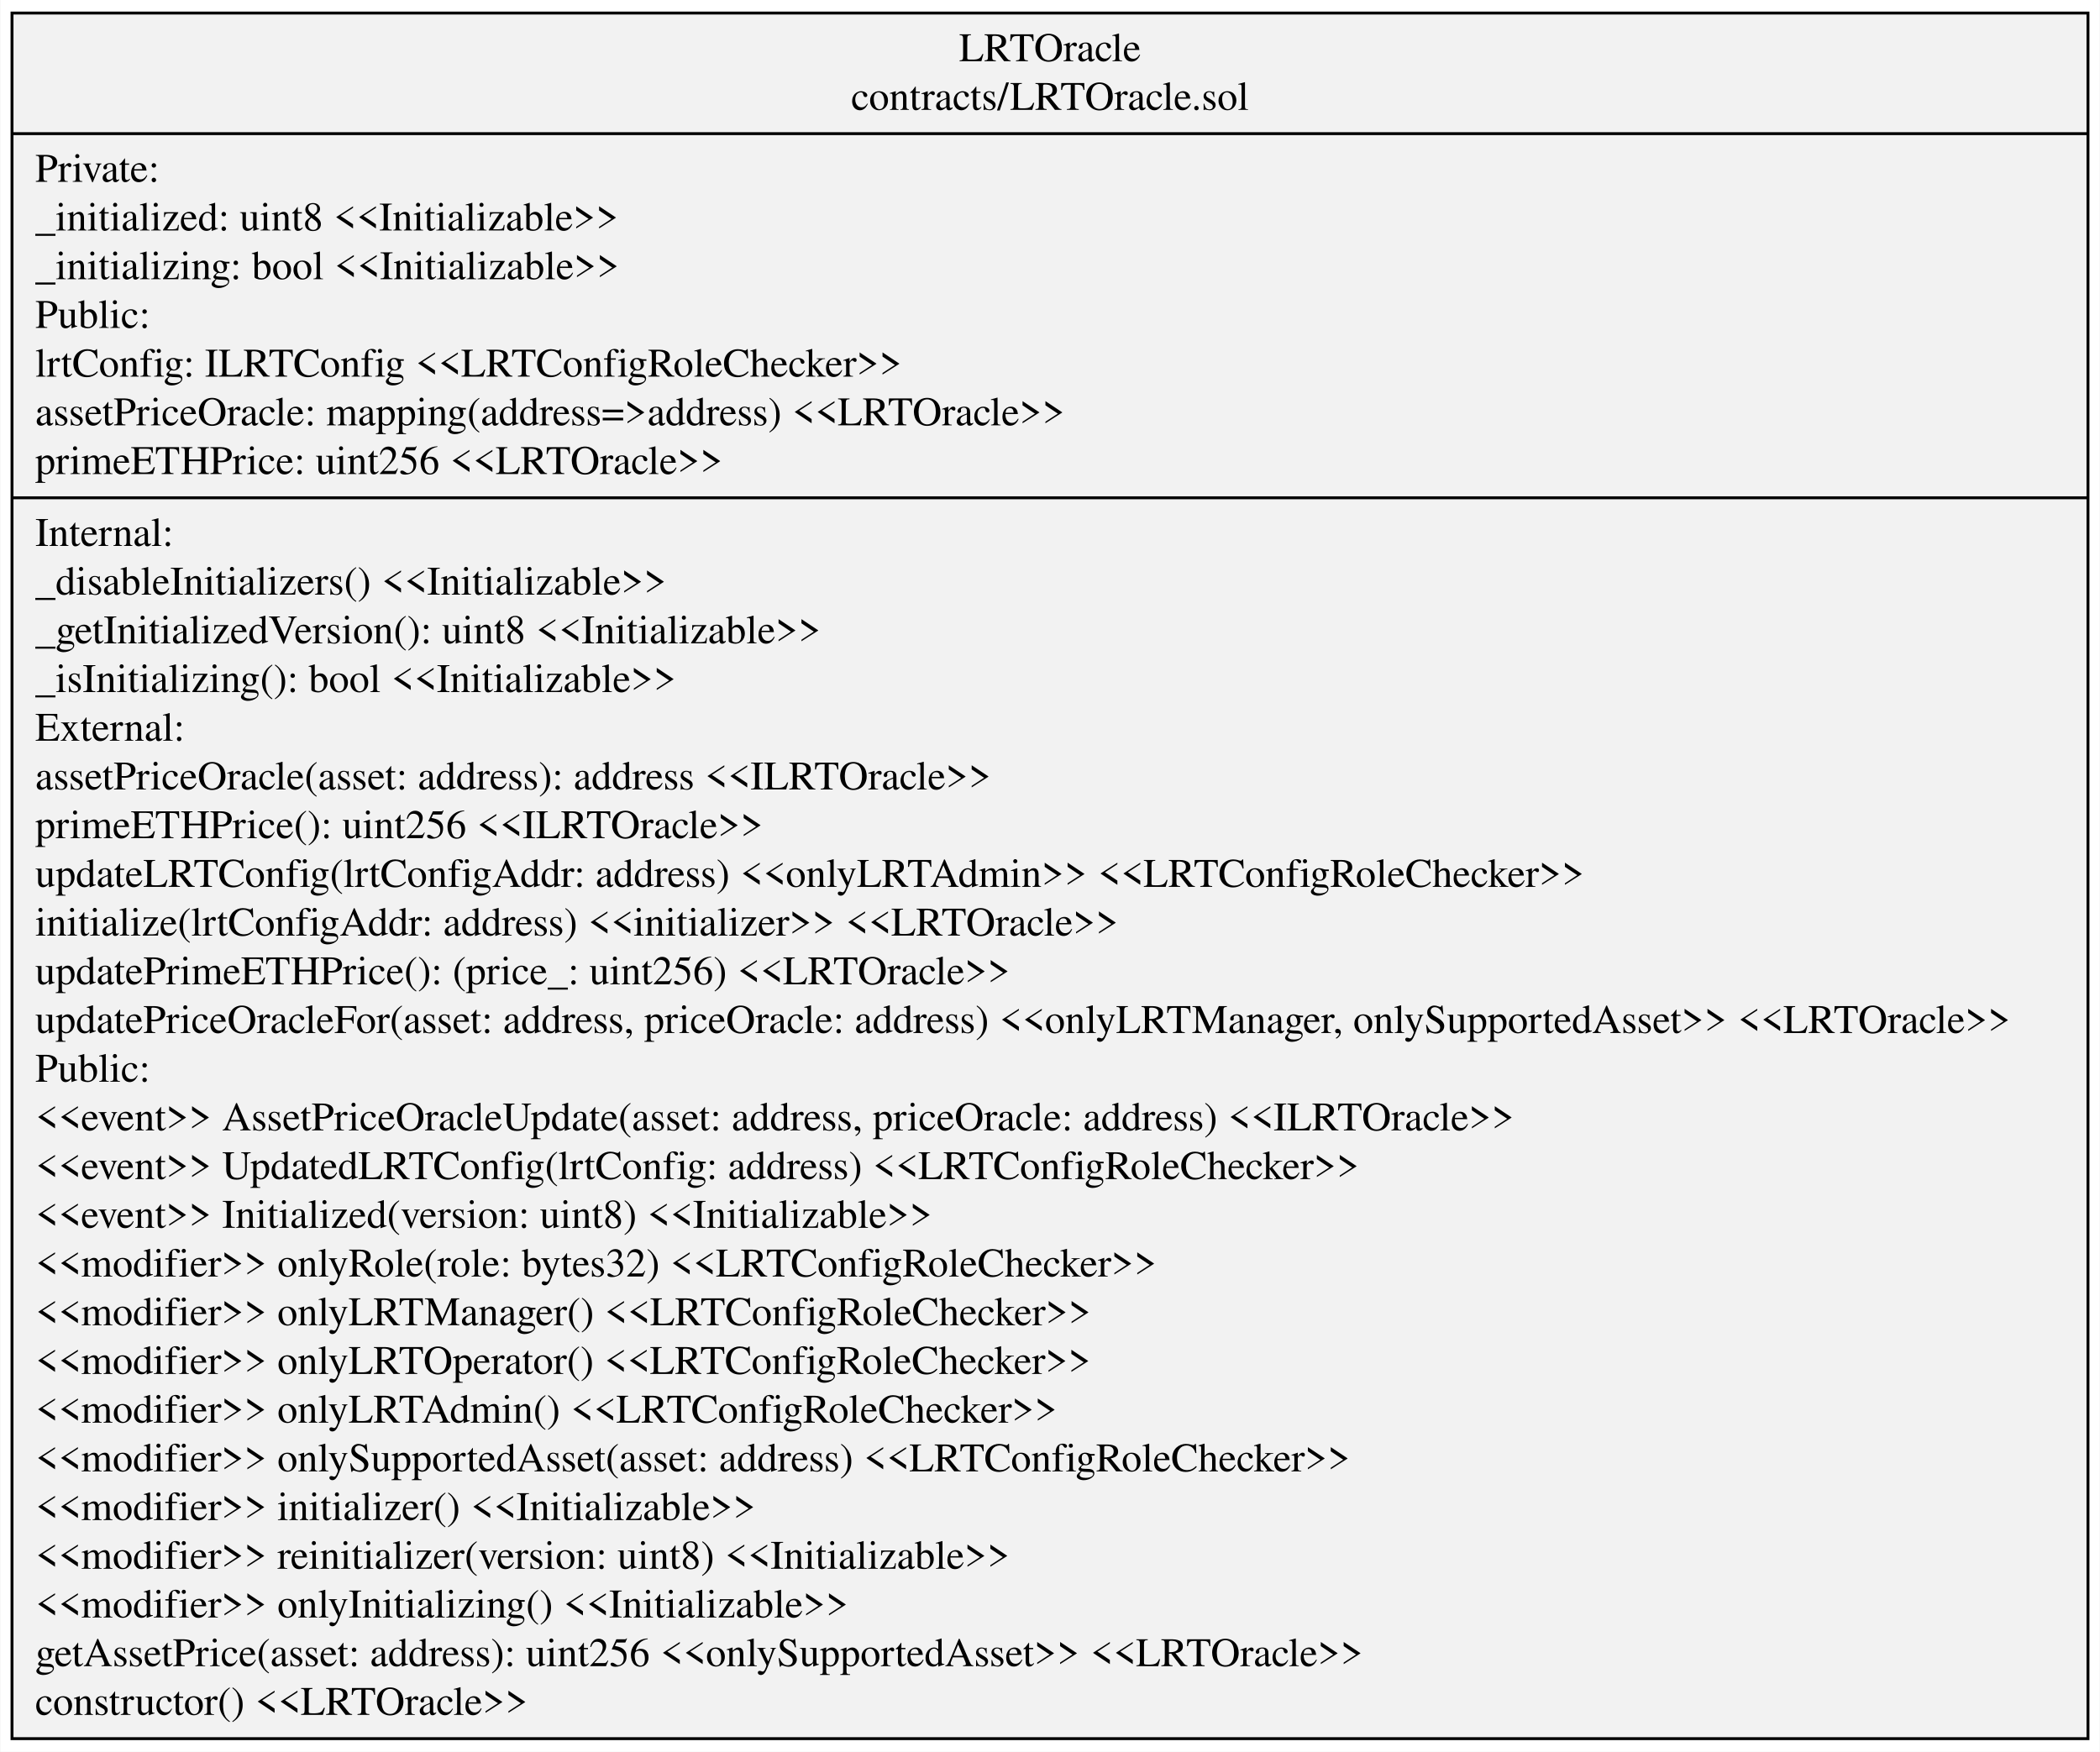
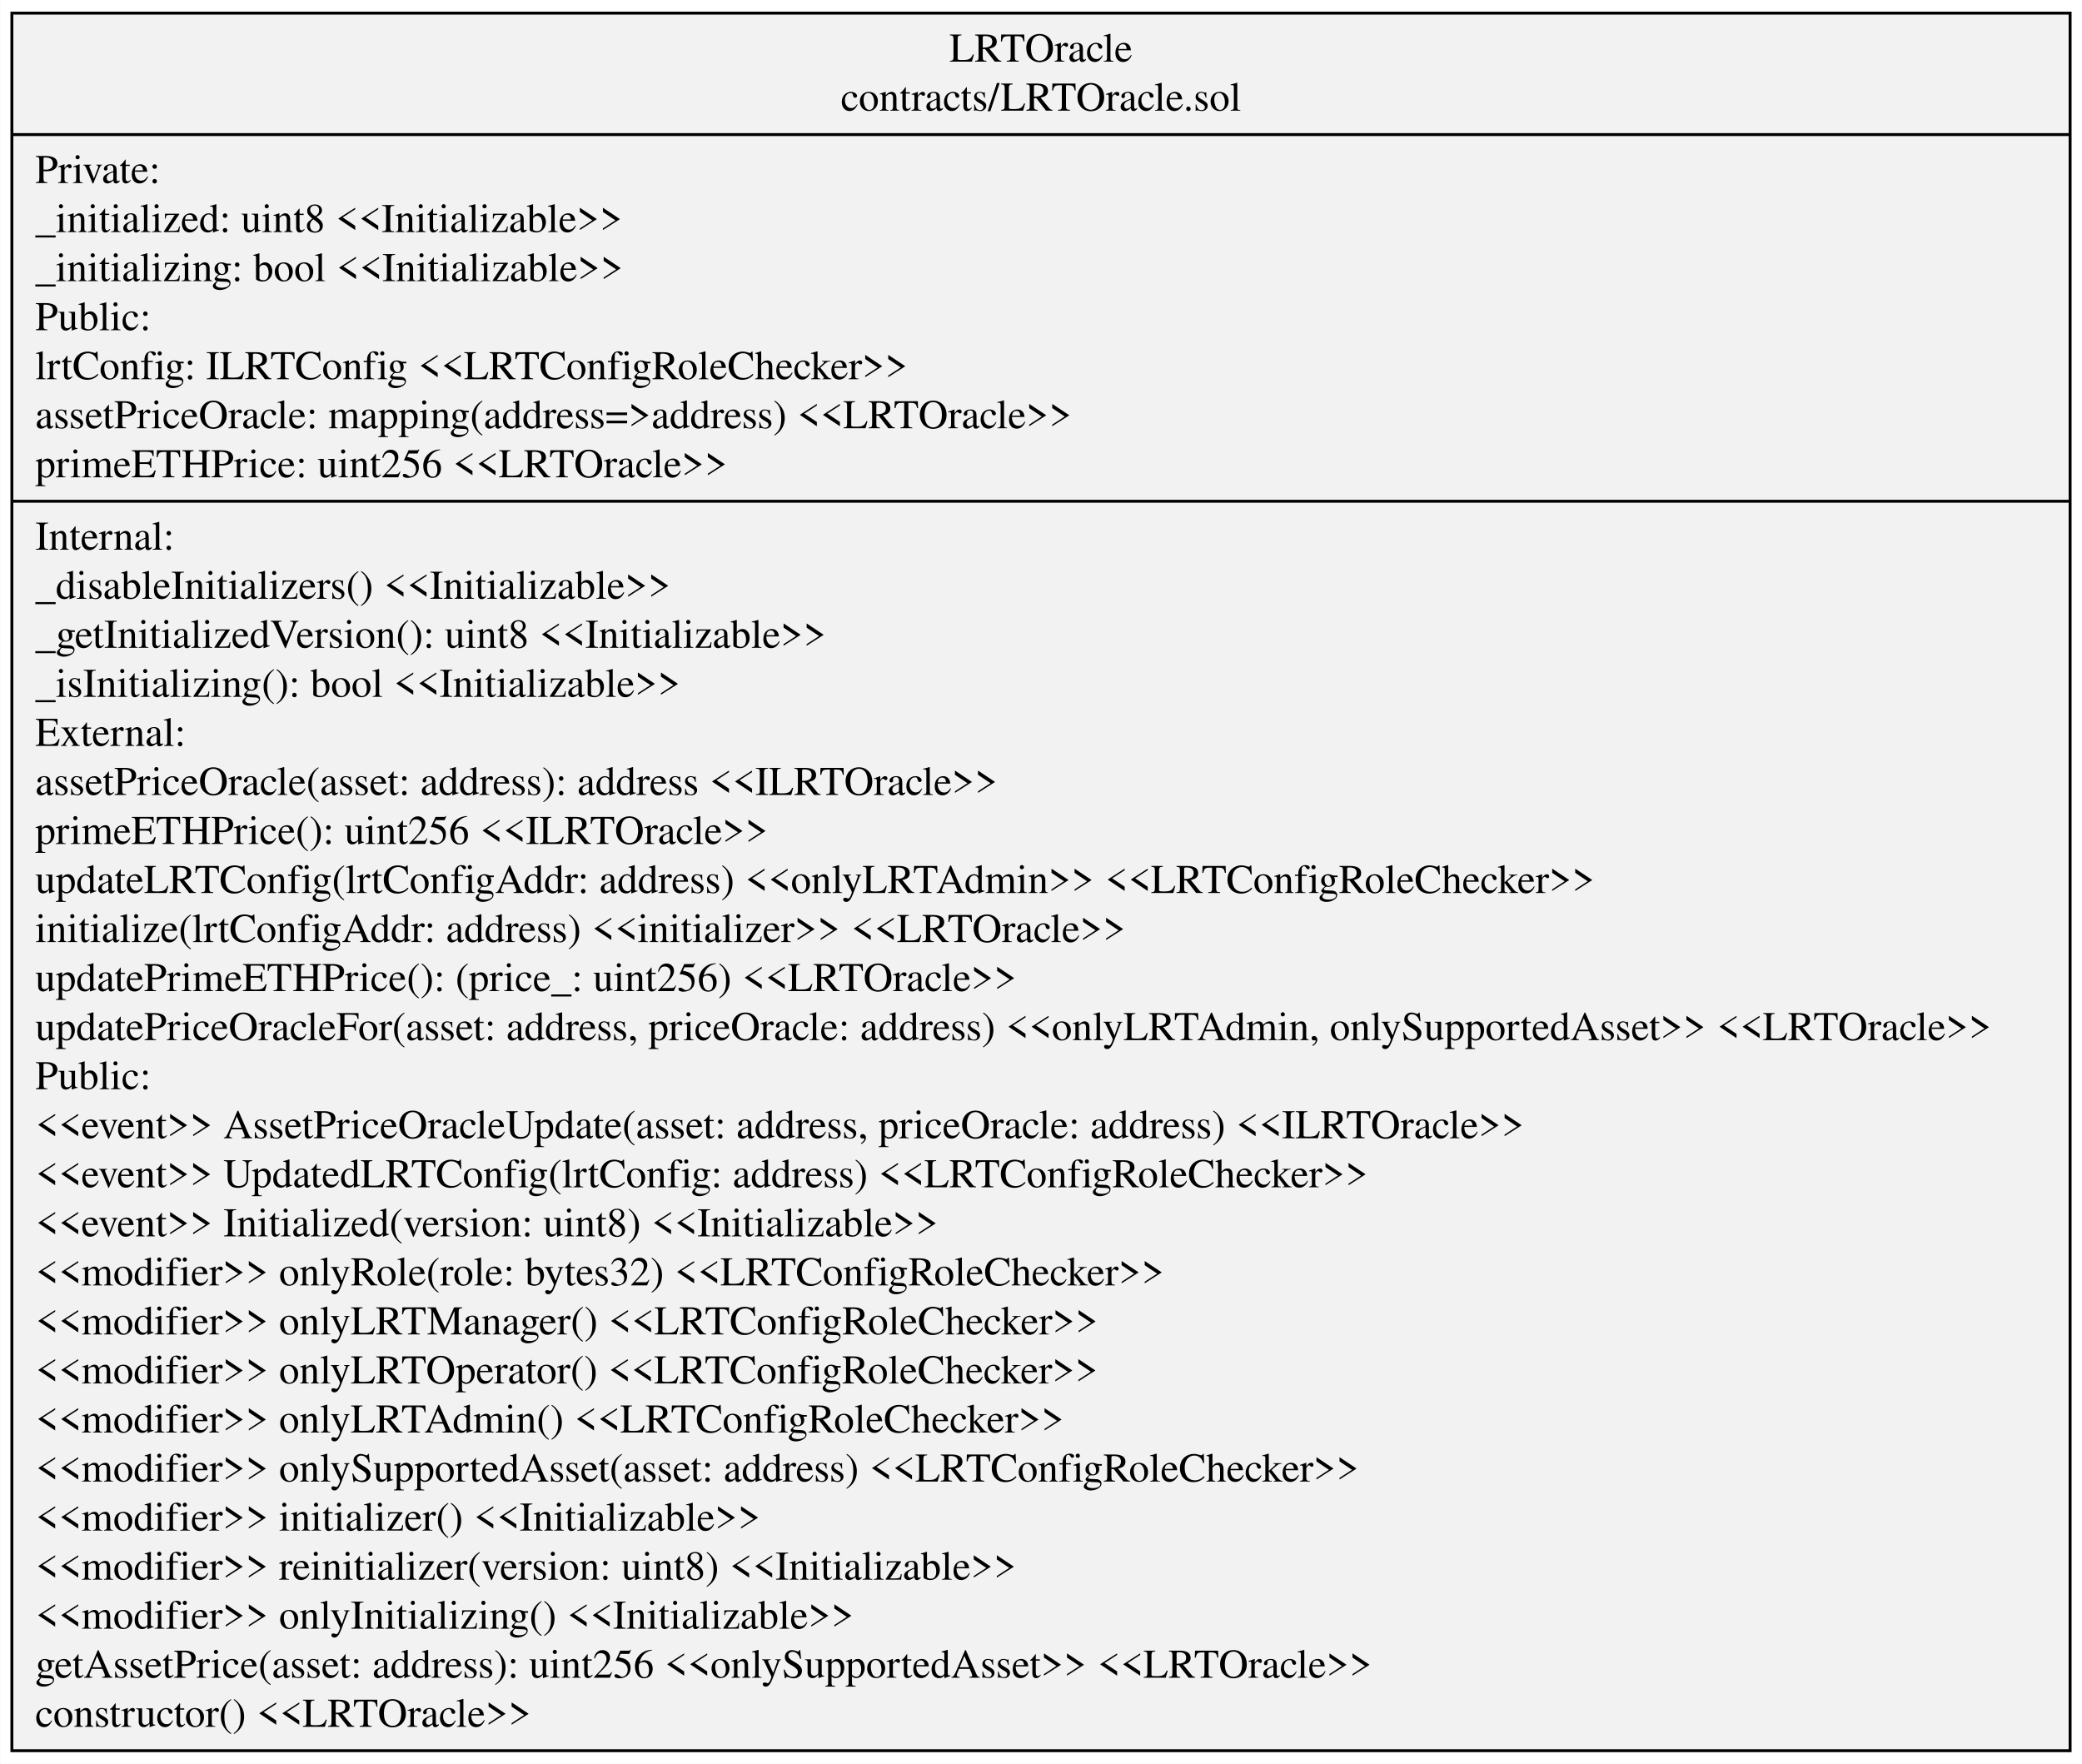
- <svg xmlns="http://www.w3.org/2000/svg" width="724pt" height="604pt" viewBox="0.00 0.00 723.95 604.20">
+ <svg xmlns="http://www.w3.org/2000/svg" width="713pt" height="604pt" viewBox="0.00 0.00 713.09 604.20">
  <g id="graph0" class="graph" transform="scale(1 1) rotate(0) translate(4 600.2)">
-     <polygon fill="white" stroke="transparent" points="-4,4 -4,-600.2 719.95,-600.2 719.95,4 -4,4" />
+     <polygon fill="white" stroke="transparent" points="-4,4 -4,-600.2 709.09,-600.2 709.09,4 -4,4" />
    <g id="node1" class="node">
-       <polygon fill="#f2f2f2" stroke="black" points="0,-0.5 0,-595.7 715.95,-595.7 715.95,-0.5 0,-0.5" />
-       <text text-anchor="middle" x="357.98" y="-579.1" font-family="Times,serif" font-size="14.00">LRTOracle</text>
-       <text text-anchor="middle" x="357.98" y="-562.3" font-family="Times,serif" font-size="14.00">contracts/LRTOracle.sol</text>
-       <polyline fill="none" stroke="black" points="0,-554.1 715.95,-554.1 " />
+       <polygon fill="#f2f2f2" stroke="black" points="0,-0.5 0,-595.7 705.09,-595.7 705.09,-0.5 0,-0.5" />
+       <text text-anchor="middle" x="352.54" y="-579.1" font-family="Times,serif" font-size="14.00">LRTOracle</text>
+       <text text-anchor="middle" x="352.54" y="-562.3" font-family="Times,serif" font-size="14.00">contracts/LRTOracle.sol</text>
+       <polyline fill="none" stroke="black" points="0,-554.1 705.09,-554.1 " />
      <text text-anchor="start" x="8" y="-537.5" font-family="Times,serif" font-size="14.00">Private:</text>
      <text text-anchor="start" x="8" y="-520.7" font-family="Times,serif" font-size="14.00">   _initialized: uint8 &lt;&lt;Initializable&gt;&gt;</text>
      <text text-anchor="start" x="8" y="-503.9" font-family="Times,serif" font-size="14.00">   _initializing: bool &lt;&lt;Initializable&gt;&gt;</text>
      <text text-anchor="start" x="8" y="-487.1" font-family="Times,serif" font-size="14.00">Public:</text>
      <text text-anchor="start" x="8" y="-470.3" font-family="Times,serif" font-size="14.00">   lrtConfig: ILRTConfig &lt;&lt;LRTConfigRoleChecker&gt;&gt;</text>
      <text text-anchor="start" x="8" y="-453.5" font-family="Times,serif" font-size="14.00">   assetPriceOracle: mapping(address=&gt;address) &lt;&lt;LRTOracle&gt;&gt;</text>
      <text text-anchor="start" x="8" y="-436.7" font-family="Times,serif" font-size="14.00">   primeETHPrice: uint256 &lt;&lt;LRTOracle&gt;&gt;</text>
-       <polyline fill="none" stroke="black" points="0,-428.5 715.95,-428.5 " />
+       <polyline fill="none" stroke="black" points="0,-428.5 705.09,-428.5 " />
      <text text-anchor="start" x="8" y="-411.9" font-family="Times,serif" font-size="14.00">Internal:</text>
      <text text-anchor="start" x="8" y="-395.1" font-family="Times,serif" font-size="14.00">    _disableInitializers() &lt;&lt;Initializable&gt;&gt;</text>
      <text text-anchor="start" x="8" y="-378.3" font-family="Times,serif" font-size="14.00">    _getInitializedVersion(): uint8 &lt;&lt;Initializable&gt;&gt;</text>
      <text text-anchor="start" x="8" y="-361.5" font-family="Times,serif" font-size="14.00">    _isInitializing(): bool &lt;&lt;Initializable&gt;&gt;</text>
      <text text-anchor="start" x="8" y="-344.7" font-family="Times,serif" font-size="14.00">External:</text>
      <text text-anchor="start" x="8" y="-327.9" font-family="Times,serif" font-size="14.00">     assetPriceOracle(asset: address): address &lt;&lt;ILRTOracle&gt;&gt;</text>
      <text text-anchor="start" x="8" y="-311.1" font-family="Times,serif" font-size="14.00">     primeETHPrice(): uint256 &lt;&lt;ILRTOracle&gt;&gt;</text>
      <text text-anchor="start" x="8" y="-294.3" font-family="Times,serif" font-size="14.00">    updateLRTConfig(lrtConfigAddr: address) &lt;&lt;onlyLRTAdmin&gt;&gt; &lt;&lt;LRTConfigRoleChecker&gt;&gt;</text>
      <text text-anchor="start" x="8" y="-277.5" font-family="Times,serif" font-size="14.00">    initialize(lrtConfigAddr: address) &lt;&lt;initializer&gt;&gt; &lt;&lt;LRTOracle&gt;&gt;</text>
      <text text-anchor="start" x="8" y="-260.7" font-family="Times,serif" font-size="14.00">    updatePrimeETHPrice(): (price_: uint256) &lt;&lt;LRTOracle&gt;&gt;</text>
-       <text text-anchor="start" x="8" y="-243.9" font-family="Times,serif" font-size="14.00">    updatePriceOracleFor(asset: address, priceOracle: address) &lt;&lt;onlyLRTManager, onlySupportedAsset&gt;&gt; &lt;&lt;LRTOracle&gt;&gt;</text>
+       <text text-anchor="start" x="8" y="-243.9" font-family="Times,serif" font-size="14.00">    updatePriceOracleFor(asset: address, priceOracle: address) &lt;&lt;onlyLRTAdmin, onlySupportedAsset&gt;&gt; &lt;&lt;LRTOracle&gt;&gt;</text>
      <text text-anchor="start" x="8" y="-227.1" font-family="Times,serif" font-size="14.00">Public:</text>
      <text text-anchor="start" x="8" y="-210.3" font-family="Times,serif" font-size="14.00">    &lt;&lt;event&gt;&gt; AssetPriceOracleUpdate(asset: address, priceOracle: address) &lt;&lt;ILRTOracle&gt;&gt;</text>
      <text text-anchor="start" x="8" y="-193.5" font-family="Times,serif" font-size="14.00">    &lt;&lt;event&gt;&gt; UpdatedLRTConfig(lrtConfig: address) &lt;&lt;LRTConfigRoleChecker&gt;&gt;</text>
      <text text-anchor="start" x="8" y="-176.7" font-family="Times,serif" font-size="14.00">    &lt;&lt;event&gt;&gt; Initialized(version: uint8) &lt;&lt;Initializable&gt;&gt;</text>
      <text text-anchor="start" x="8" y="-159.9" font-family="Times,serif" font-size="14.00">    &lt;&lt;modifier&gt;&gt; onlyRole(role: bytes32) &lt;&lt;LRTConfigRoleChecker&gt;&gt;</text>
      <text text-anchor="start" x="8" y="-143.1" font-family="Times,serif" font-size="14.00">    &lt;&lt;modifier&gt;&gt; onlyLRTManager() &lt;&lt;LRTConfigRoleChecker&gt;&gt;</text>
      <text text-anchor="start" x="8" y="-126.3" font-family="Times,serif" font-size="14.00">    &lt;&lt;modifier&gt;&gt; onlyLRTOperator() &lt;&lt;LRTConfigRoleChecker&gt;&gt;</text>
      <text text-anchor="start" x="8" y="-109.5" font-family="Times,serif" font-size="14.00">    &lt;&lt;modifier&gt;&gt; onlyLRTAdmin() &lt;&lt;LRTConfigRoleChecker&gt;&gt;</text>
      <text text-anchor="start" x="8" y="-92.7" font-family="Times,serif" font-size="14.00">    &lt;&lt;modifier&gt;&gt; onlySupportedAsset(asset: address) &lt;&lt;LRTConfigRoleChecker&gt;&gt;</text>
      <text text-anchor="start" x="8" y="-75.9" font-family="Times,serif" font-size="14.00">    &lt;&lt;modifier&gt;&gt; initializer() &lt;&lt;Initializable&gt;&gt;</text>
      <text text-anchor="start" x="8" y="-59.1" font-family="Times,serif" font-size="14.00">    &lt;&lt;modifier&gt;&gt; reinitializer(version: uint8) &lt;&lt;Initializable&gt;&gt;</text>
      <text text-anchor="start" x="8" y="-42.3" font-family="Times,serif" font-size="14.00">    &lt;&lt;modifier&gt;&gt; onlyInitializing() &lt;&lt;Initializable&gt;&gt;</text>
      <text text-anchor="start" x="8" y="-25.5" font-family="Times,serif" font-size="14.00">    getAssetPrice(asset: address): uint256 &lt;&lt;onlySupportedAsset&gt;&gt; &lt;&lt;LRTOracle&gt;&gt;</text>
      <text text-anchor="start" x="8" y="-8.7" font-family="Times,serif" font-size="14.00">    constructor() &lt;&lt;LRTOracle&gt;&gt;</text>
    </g>
  </g>
</svg>
